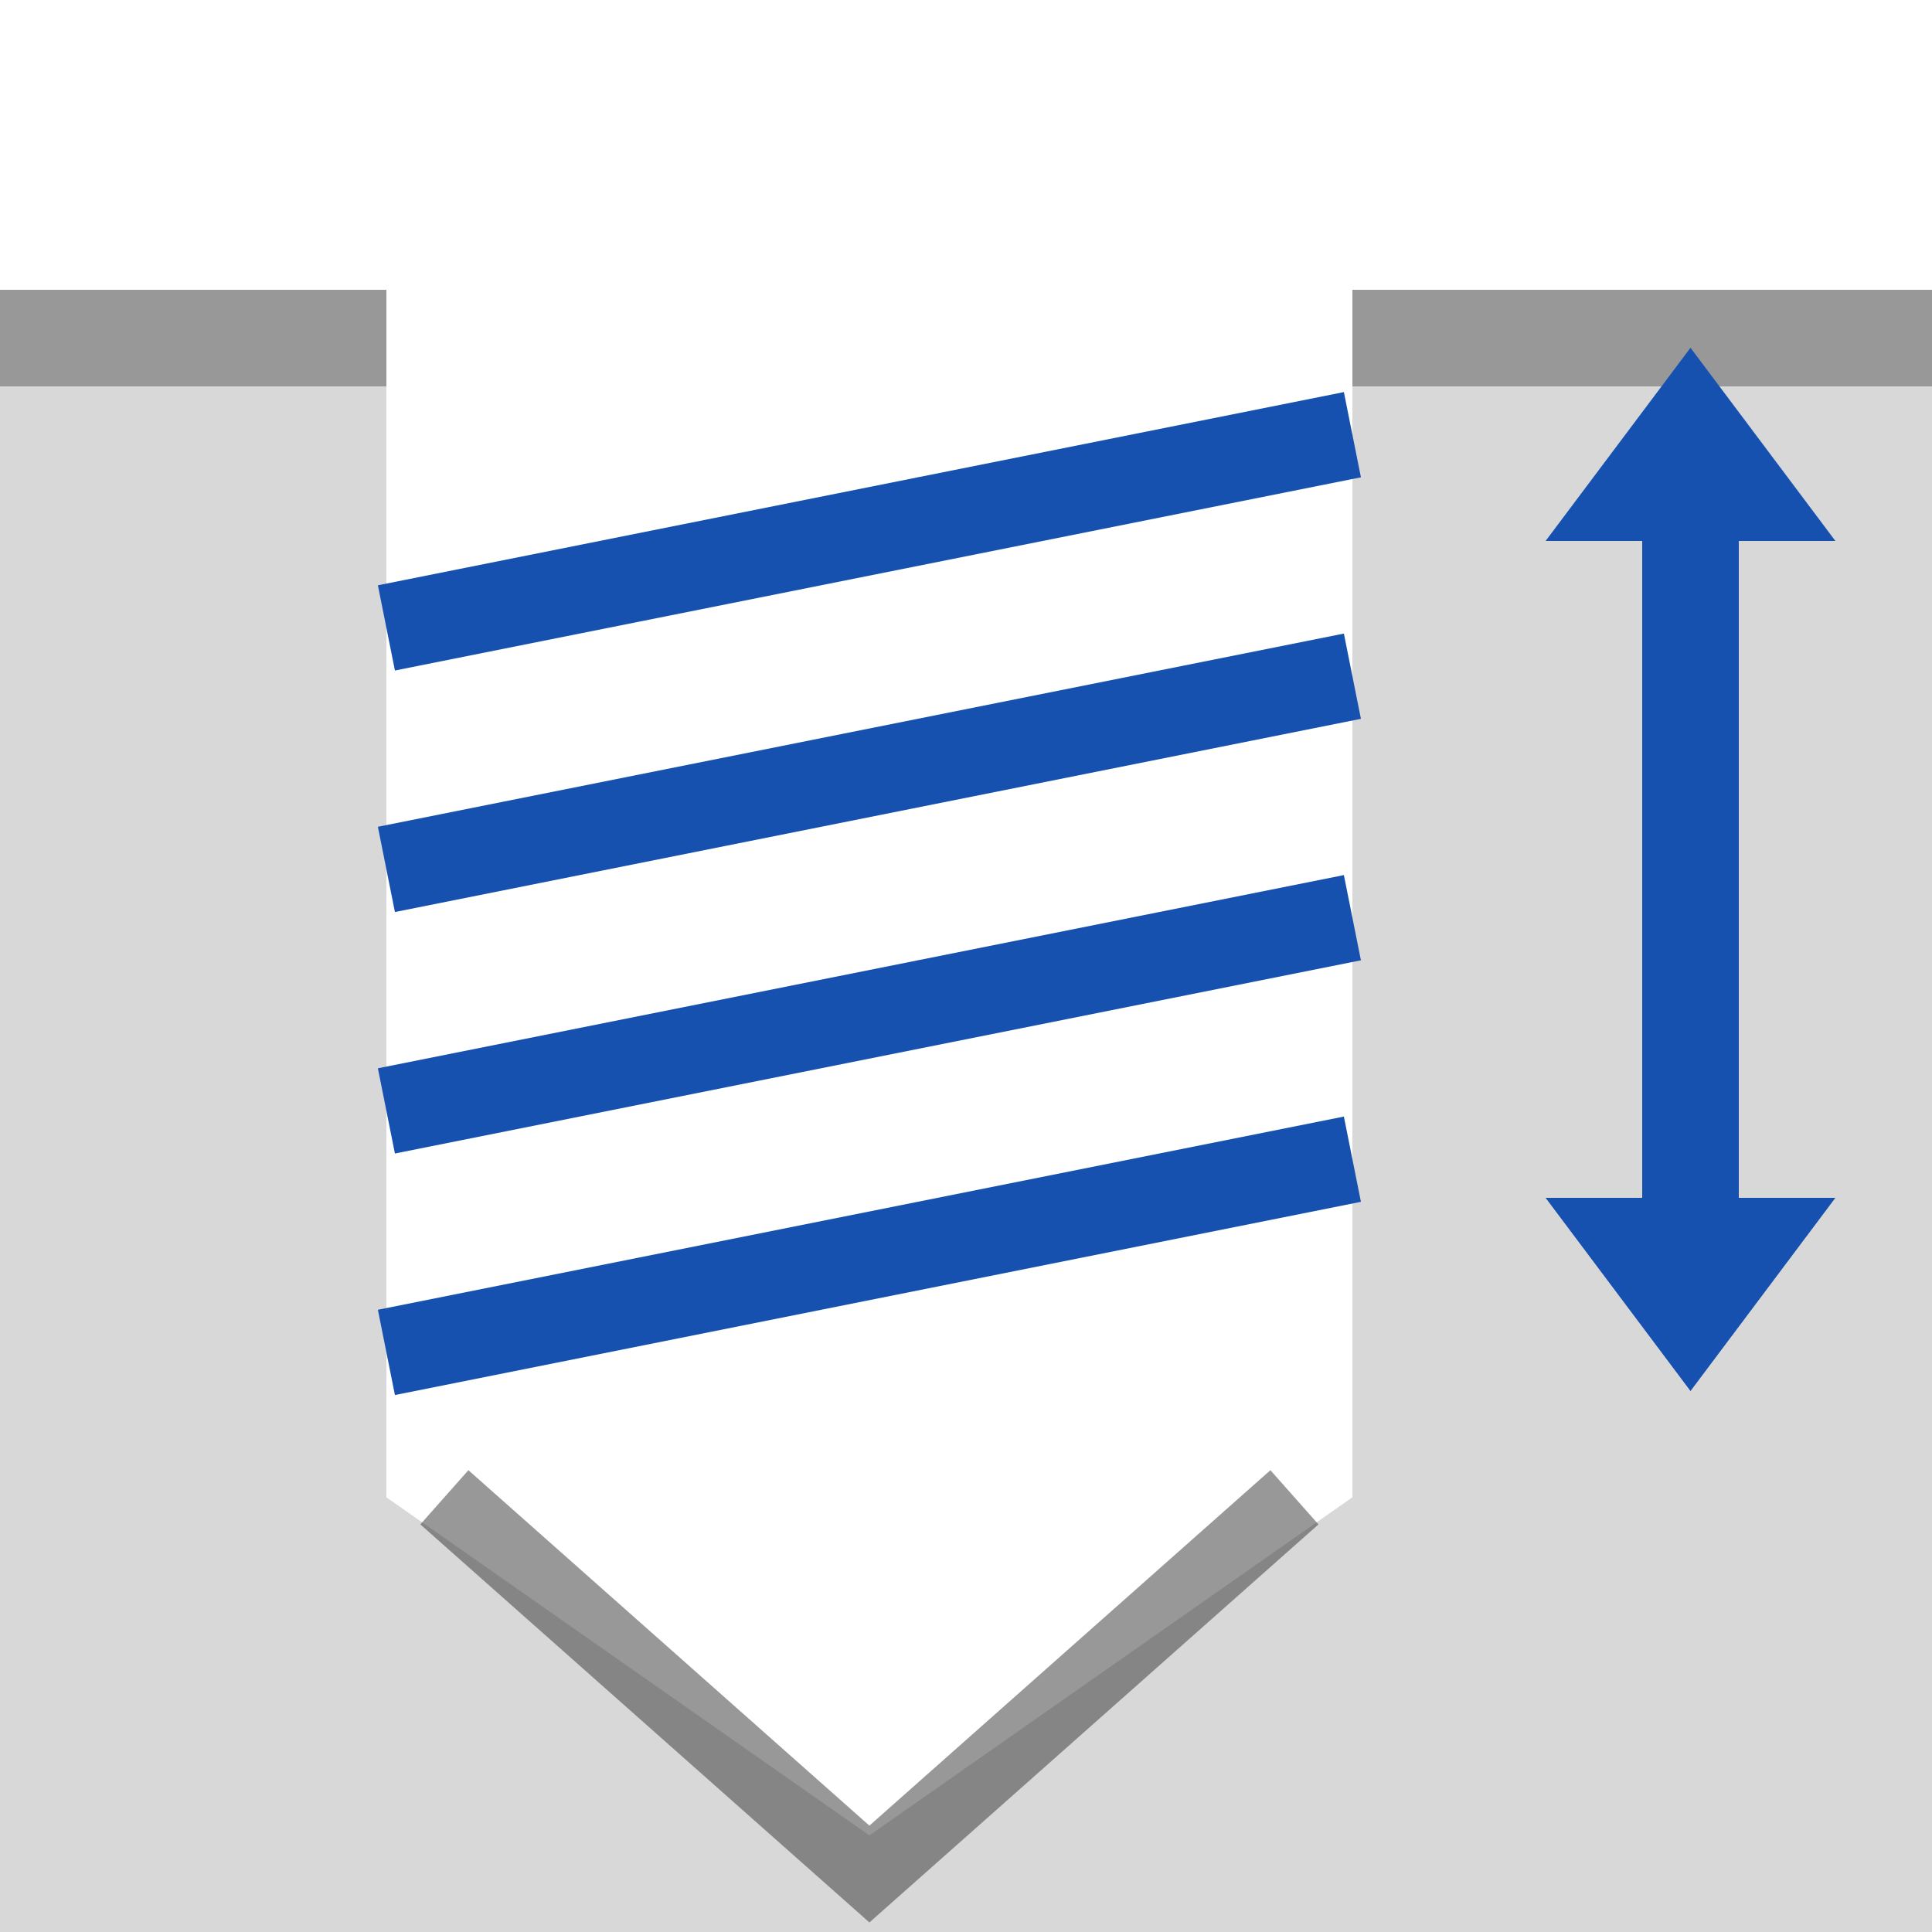
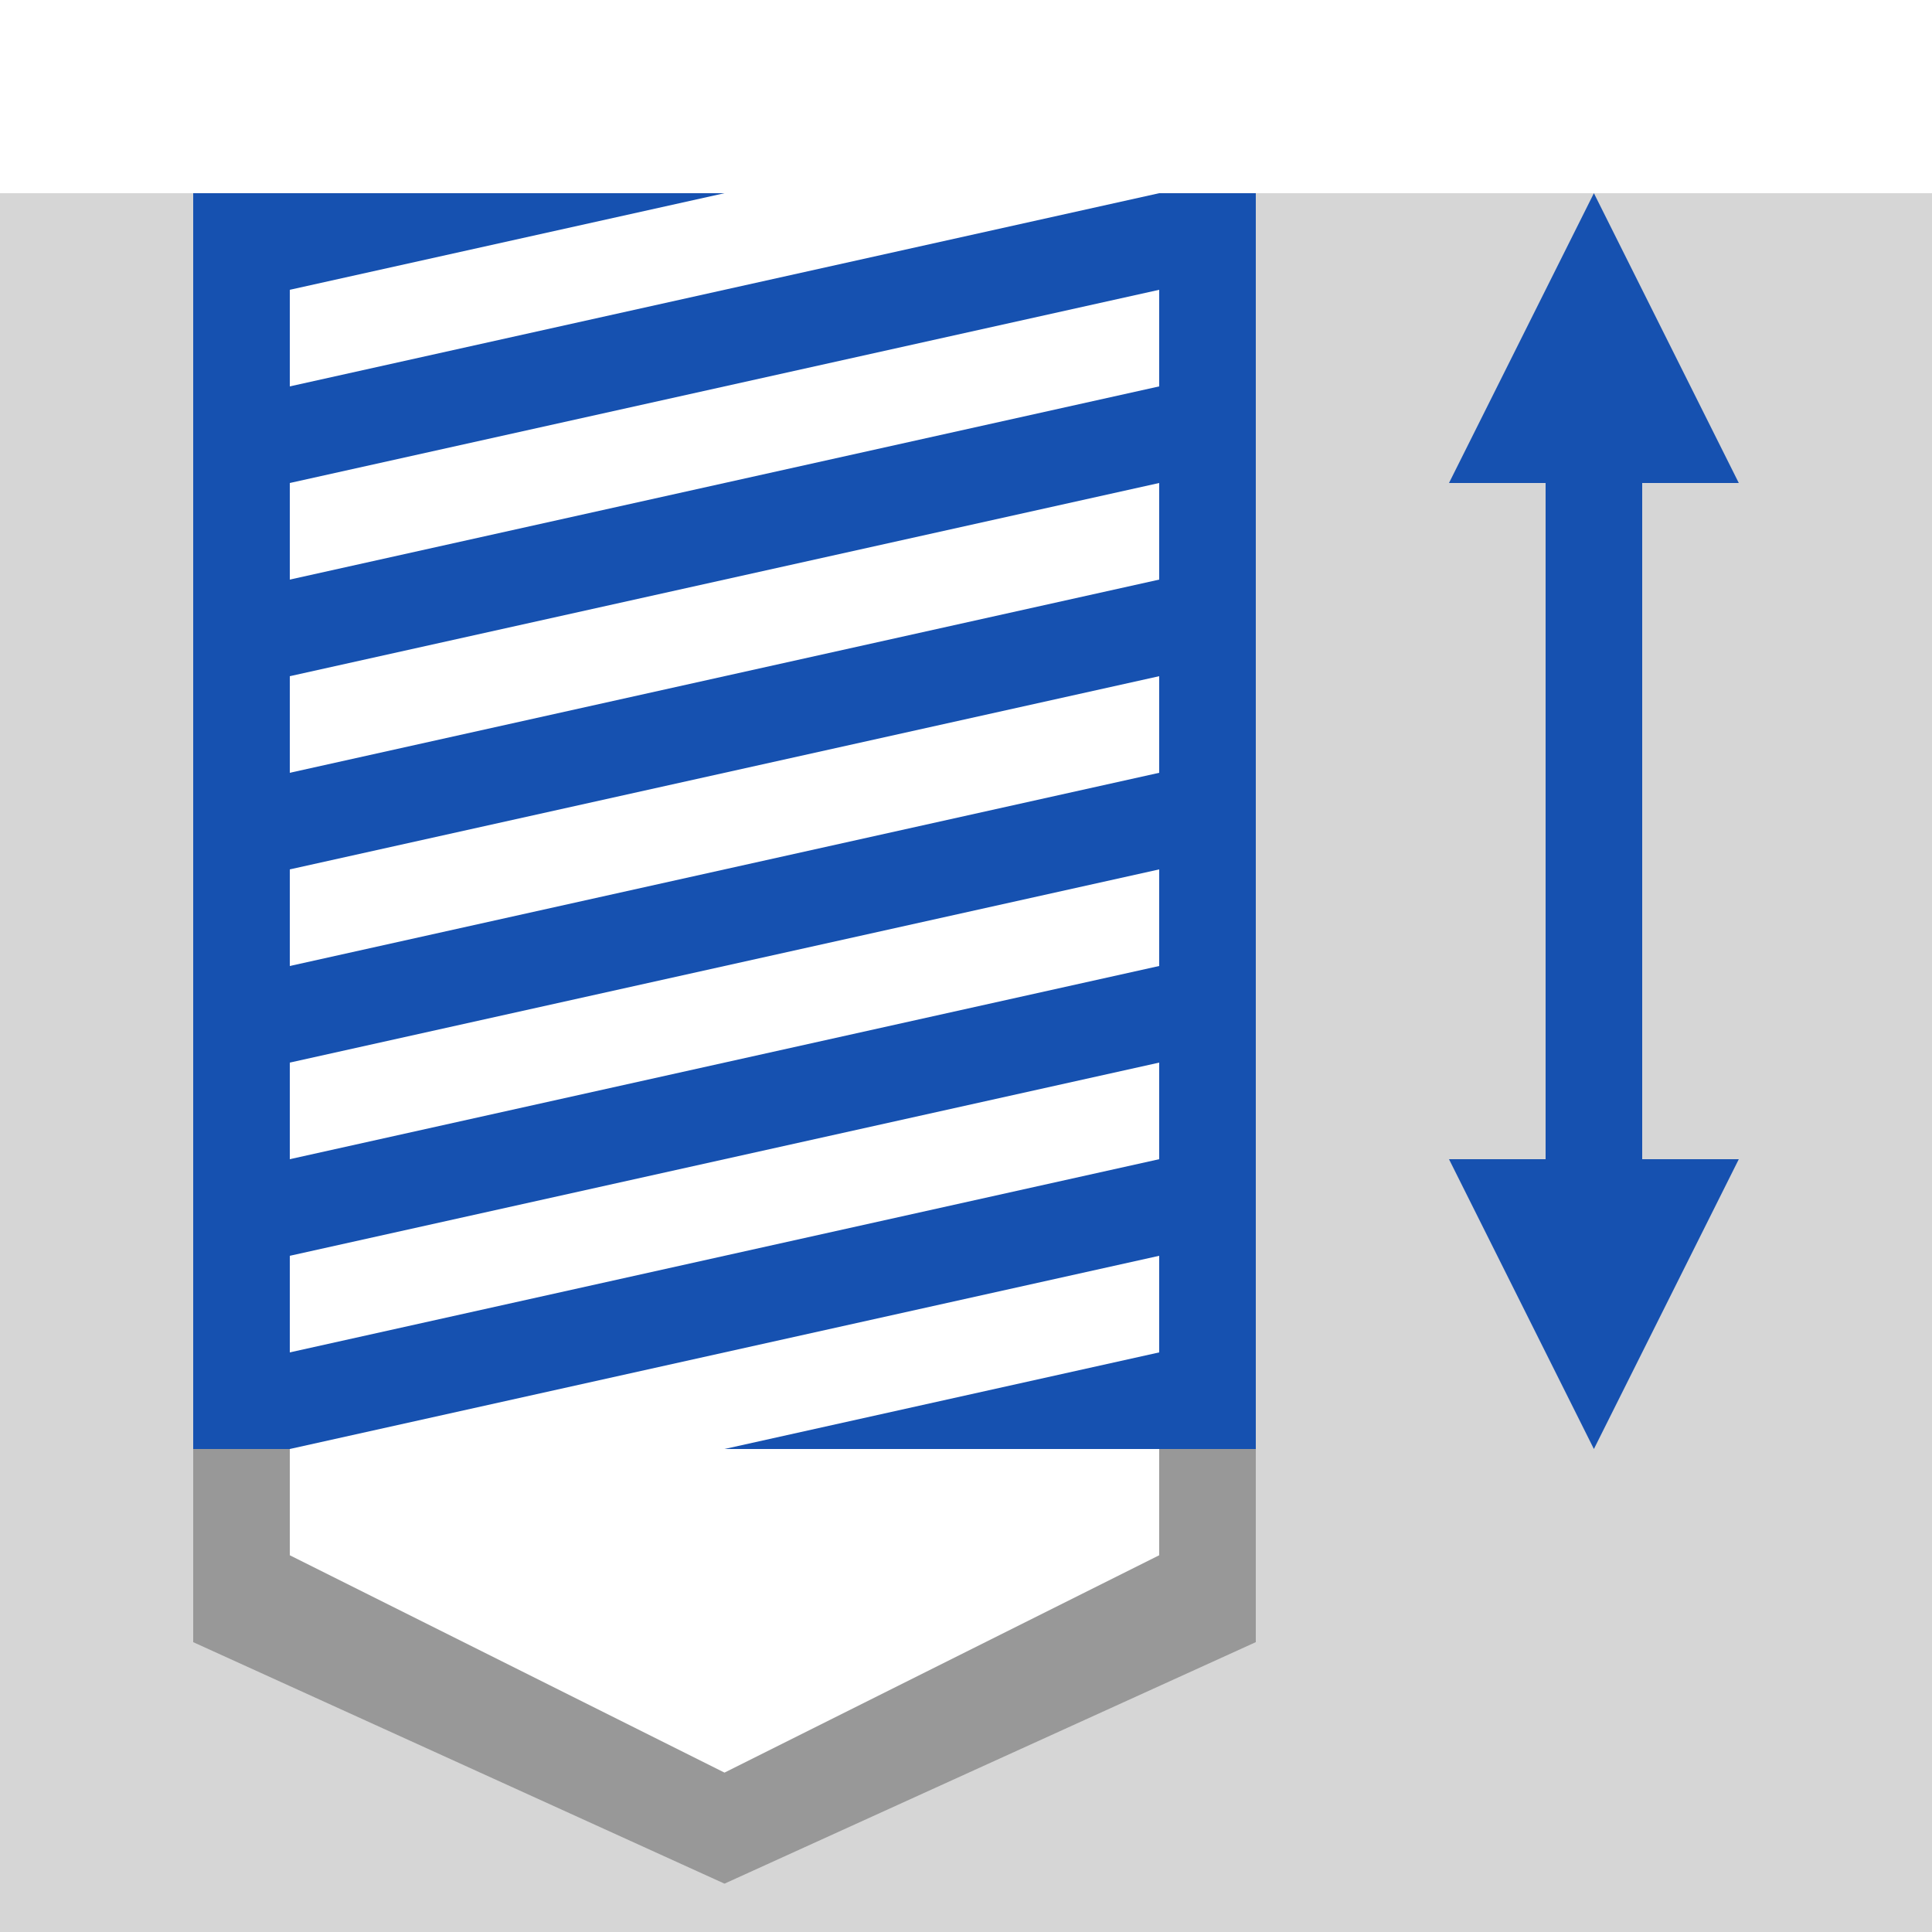
<svg xmlns="http://www.w3.org/2000/svg" width="26" height="26" viewBox="0 0 26 26" fill="none">
  <g transform="scale(1.3)">
-     <path d="M0 4H20V20H0ZM4 4V15.5L9 19L14 15.5V4Z" fill="#333333" fill-opacity=".19" fill-rule="evenodd" />
-     <path d="M0 3H4V4H0ZM14 3H20V4H14Z" fill="#333333" fill-opacity=".5" />
-     <path d="M4.6 15.5L9 19.4L13.4 15.5" stroke="#333333" stroke-opacity=".5" stroke-width=".75" />
-     <path d="M4 6.5L14 4.5M4 9L14 7M4 11.5L14 9.5M4 14L14 12" stroke="#1651B0" stroke-width=".9" />
-     <path d="M17.5 3.6L19 5.6H18V12.4H19L17.5 14.4L16 12.4H17V5.6H16Z" fill="#1651B0" />
+     <clipPath id="hole-tapped-depth-c">
+       <rect x="3" y="2" width="9" height="13" />
+     </clipPath>
+     <path d="M0 2H20V20H0ZM2 2V17L7.5 19.5L13 17V2Z" fill="#333333" fill-opacity=".2" fill-rule="evenodd" />
+     <path d="M2 15H3V16.1L7.5 18.35L12 16.1V15H13V17L7.5 19.5L2 17Z" fill="#333333" fill-opacity=".5" />
+     <path d="M2 2H3V15H2ZM12 2H13V15H12ZM16.5 2L18 5H17V12H18L16.5 15L15 12H16V5H15Z" fill="#1651B0" />
+     <path d="M3 2L12 0V1L3 3ZM3 4L12 2V3L3 5ZM3 6L12 4V5L3 7ZM3 8L12 6V7L3 9ZM3 10L12 8V9L3 11ZM3 12L12 10V11L3 13ZM3 14L12 12V13L3 15ZM3 16L12 14V15L3 17Z" fill="#1651B0" clip-path="url(#hole-tapped-depth-c)" />
  </g>
</svg>
